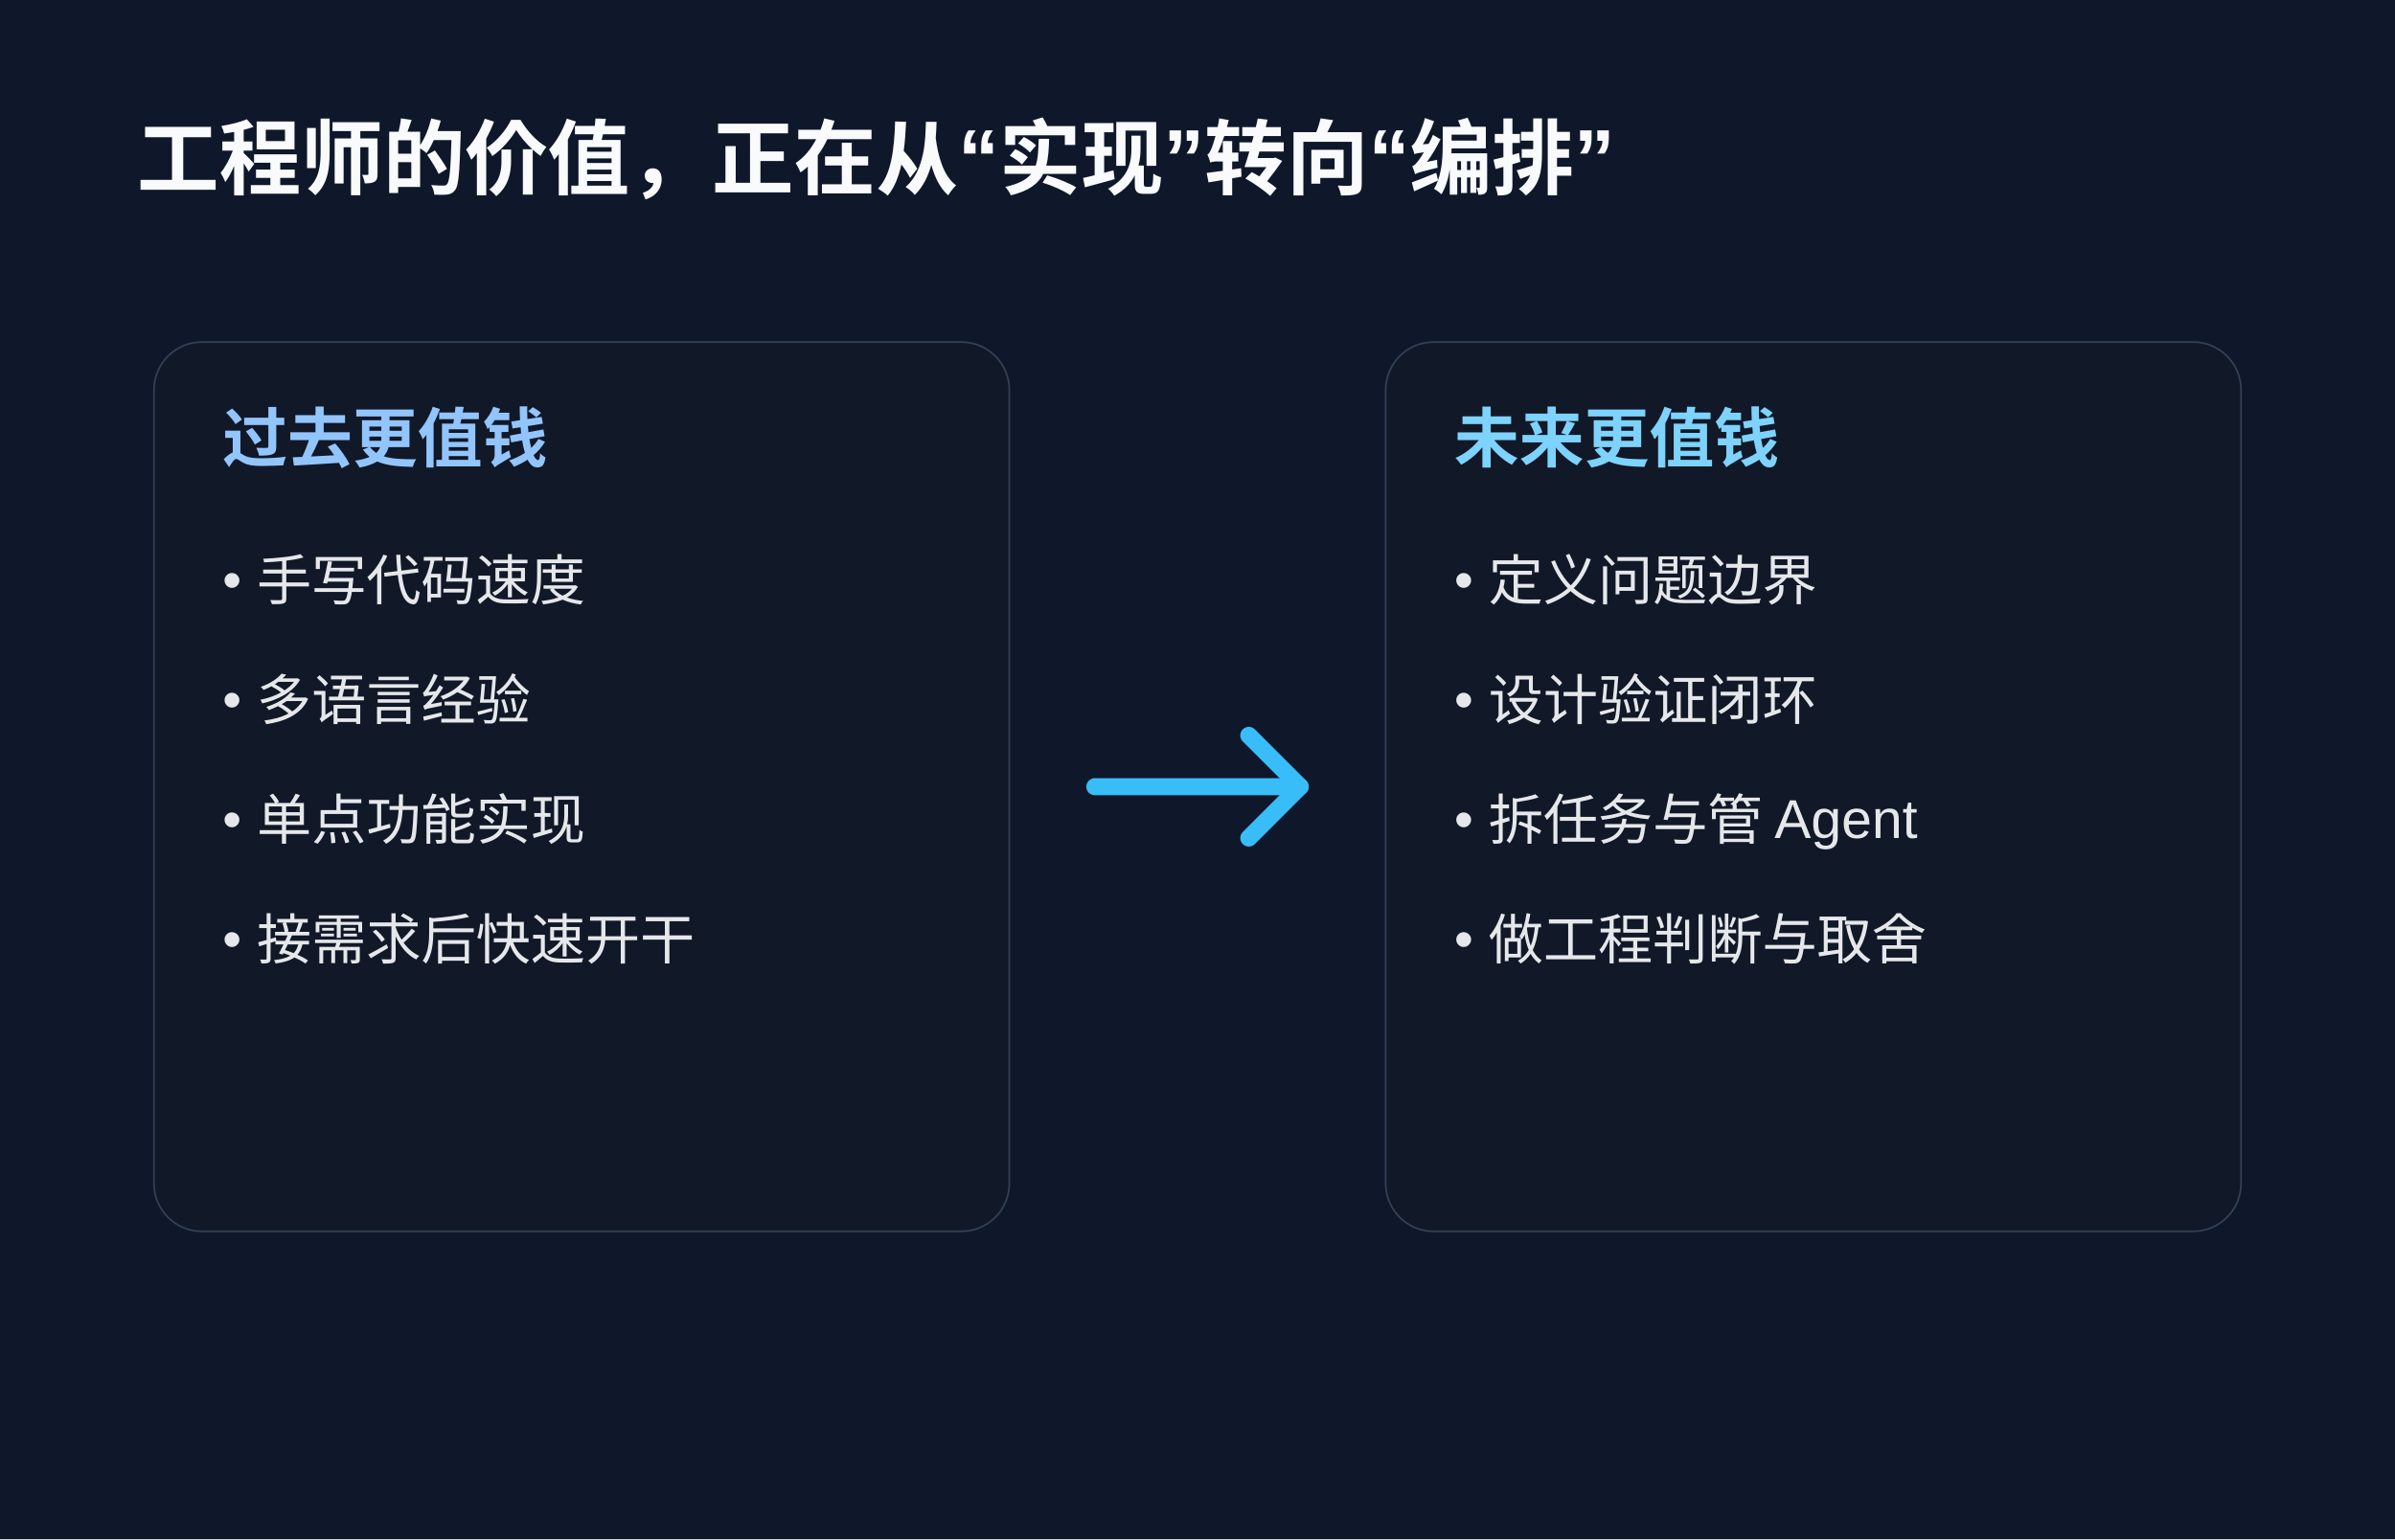
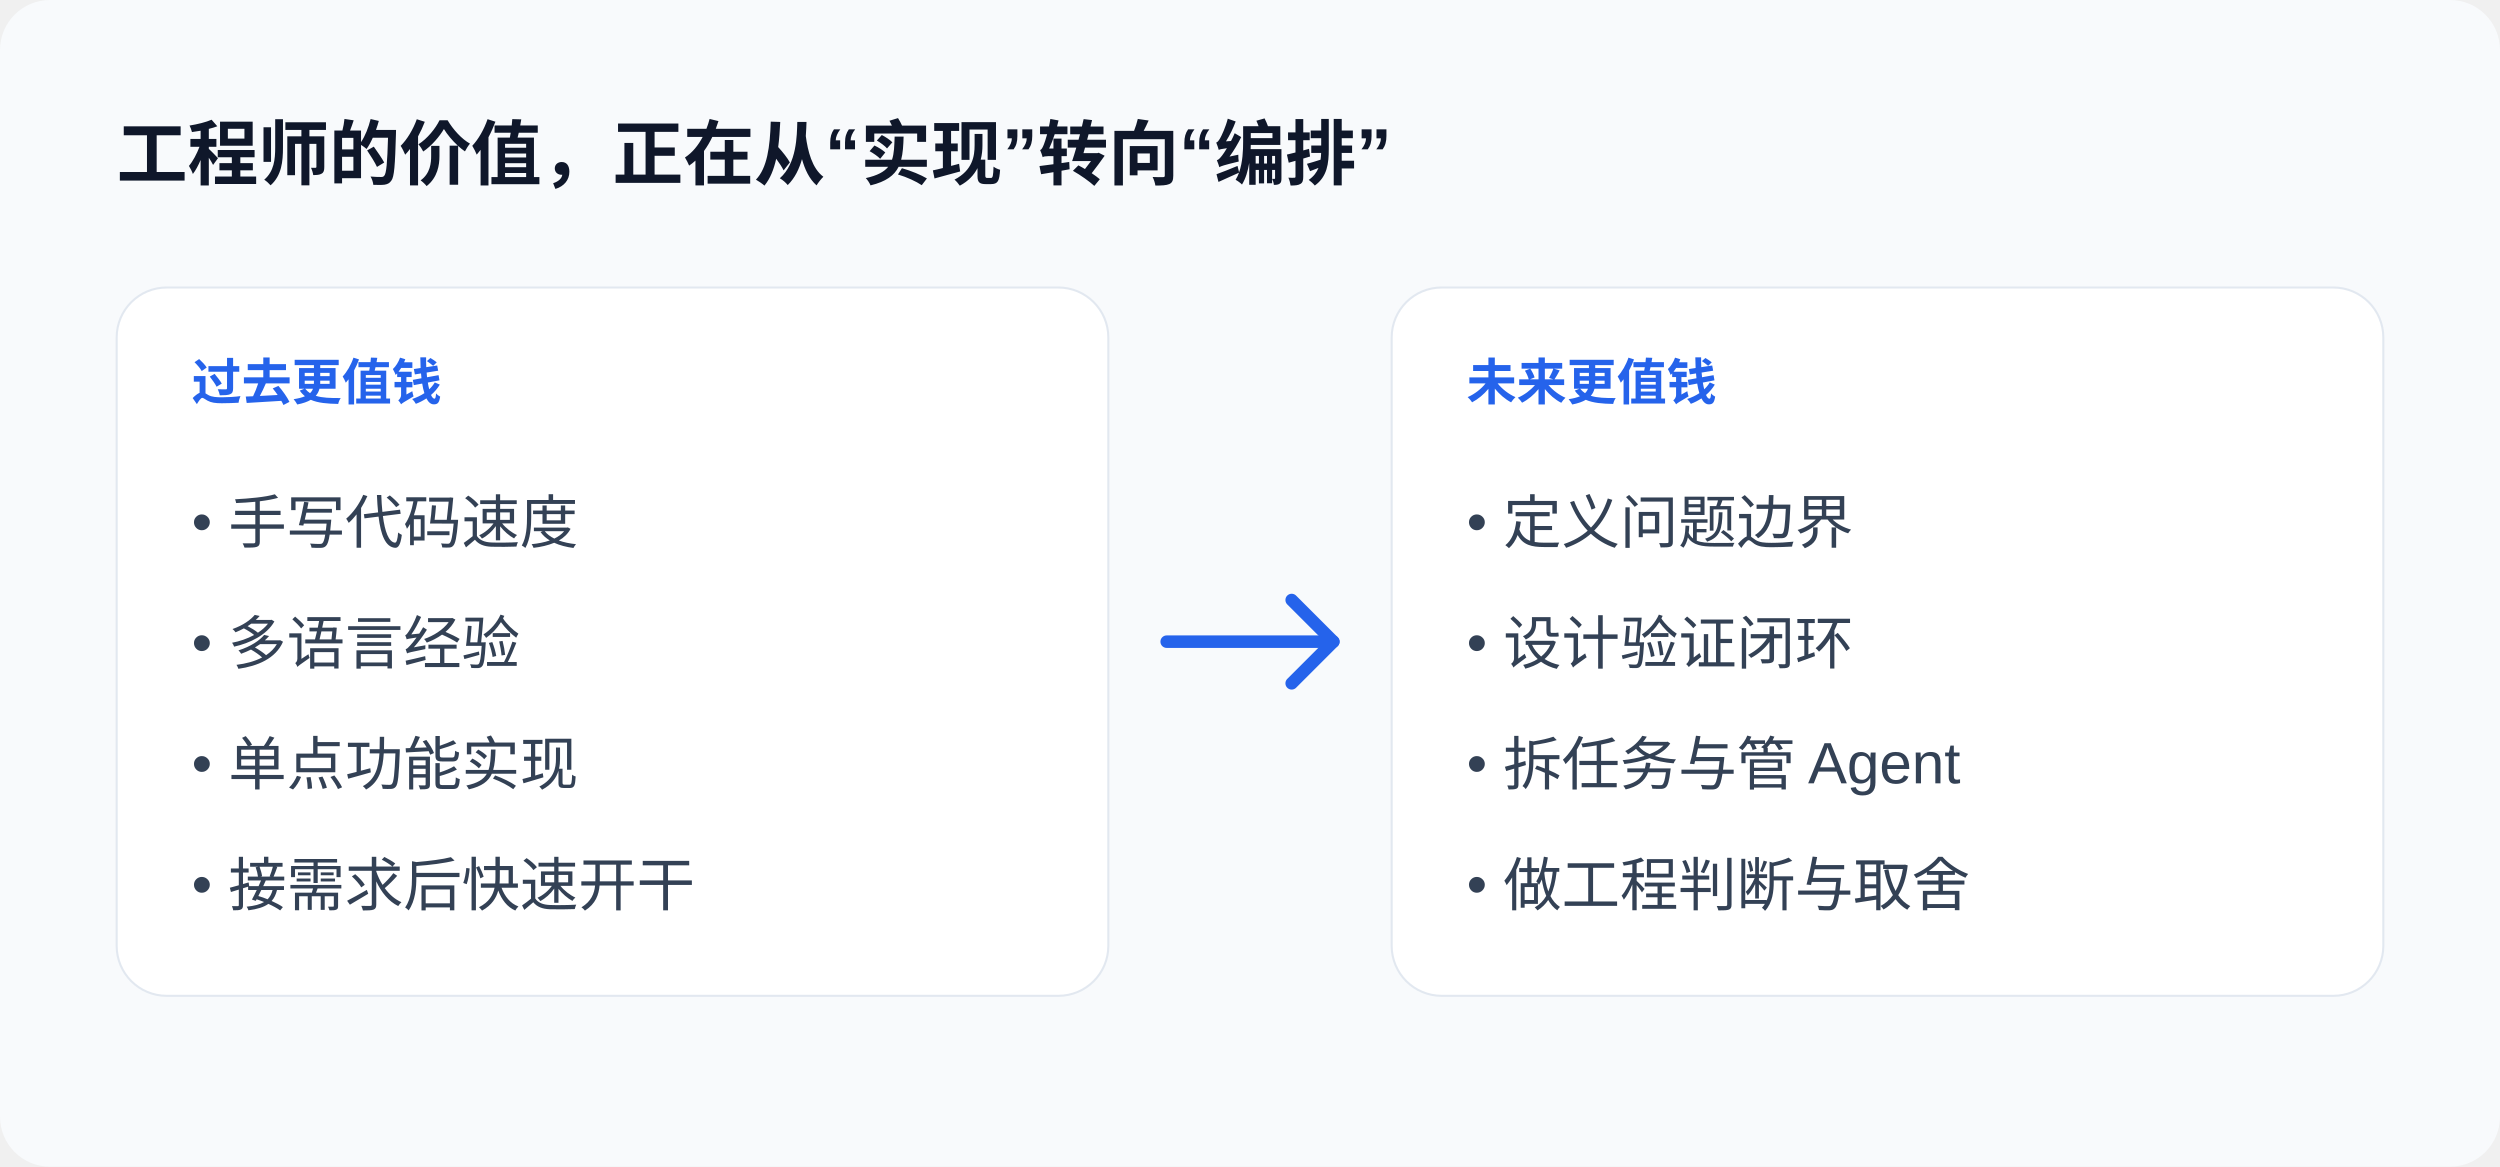
- <svg xmlns="http://www.w3.org/2000/svg" width="1400" height="900" viewBox="0 0 1400 900" fill="none">
-   <rect width="1400" height="900" fill="#0F172A" />
-   <text x="80" y="110" fill="#F8FAFC" font-size="48" font-weight="700" font-family="Arial, PingFang SC, Microsoft YaHei, sans-serif">工程师的价值，正在从“实现”转向“编排”</text>
-   <rect x="90" y="200" width="500" height="520" rx="28" fill="#111827" stroke="#334155" />
-   <text x="130" y="270" fill="#93C5FD" font-size="38" font-weight="700" font-family="Arial, PingFang SC, Microsoft YaHei, sans-serif">过去更值钱</text>
-   <text x="130" y="350" fill="#E5E7EB" font-size="32" font-family="Arial, PingFang SC, Microsoft YaHei, sans-serif">• 手写代码速度</text>
-   <text x="130" y="420" fill="#E5E7EB" font-size="32" font-family="Arial, PingFang SC, Microsoft YaHei, sans-serif">• 多语言经验</text>
-   <text x="130" y="490" fill="#E5E7EB" font-size="32" font-family="Arial, PingFang SC, Microsoft YaHei, sans-serif">• 单点功能实现</text>
-   <text x="130" y="560" fill="#E5E7EB" font-size="32" font-family="Arial, PingFang SC, Microsoft YaHei, sans-serif">• 接需求后快速开干</text>
-   <rect x="810" y="200" width="500" height="520" rx="28" fill="#111827" stroke="#334155" />
-   <text x="850" y="270" fill="#7DD3FC" font-size="38" font-weight="700" font-family="Arial, PingFang SC, Microsoft YaHei, sans-serif">未来更值钱</text>
-   <text x="850" y="350" fill="#E5E7EB" font-size="32" font-family="Arial, PingFang SC, Microsoft YaHei, sans-serif">• 定义问题边界</text>
-   <text x="850" y="420" fill="#E5E7EB" font-size="32" font-family="Arial, PingFang SC, Microsoft YaHei, sans-serif">• 设计验证闭环</text>
-   <text x="850" y="490" fill="#E5E7EB" font-size="32" font-family="Arial, PingFang SC, Microsoft YaHei, sans-serif">• 拆任务与管 Agent</text>
-   <text x="850" y="560" fill="#E5E7EB" font-size="32" font-family="Arial, PingFang SC, Microsoft YaHei, sans-serif">• 做工程判断与取舍</text>
-   <path d="M640 460H760" stroke="#38BDF8" stroke-width="10" stroke-linecap="round" />
-   <path d="M730 430L760 460L730 490" stroke="#38BDF8" stroke-width="10" stroke-linecap="round" stroke-linejoin="round" />
+ <svg xmlns="http://www.w3.org/2000/svg" width="1200" height="560" viewBox="0 0 1200 560" fill="none">
+   <rect width="1200" height="560" rx="24" fill="#F8FAFC" />
+   <text x="56" y="86" fill="#0F172A" font-size="34" font-weight="700" font-family="Arial, PingFang SC, Microsoft YaHei, sans-serif">工程师的价值，正在从“实现”转向“编排”</text>
+   <rect x="56" y="138" width="476" height="340" rx="24" fill="#FFFFFF" stroke="#E2E8F0" />
+   <rect x="668" y="138" width="476" height="340" rx="24" fill="#FFFFFF" stroke="#E2E8F0" />
+   <text x="92" y="192" fill="#2563EB" font-size="24" font-weight="700" font-family="Arial, PingFang SC, Microsoft YaHei, sans-serif">过去更值钱</text>
+   <text x="92" y="260" fill="#334155" font-size="28" font-family="Arial, PingFang SC, Microsoft YaHei, sans-serif">• 手写代码速度</text>
+   <text x="92" y="318" fill="#334155" font-size="28" font-family="Arial, PingFang SC, Microsoft YaHei, sans-serif">• 多语言经验</text>
+   <text x="92" y="376" fill="#334155" font-size="28" font-family="Arial, PingFang SC, Microsoft YaHei, sans-serif">• 单点功能实现</text>
+   <text x="92" y="434" fill="#334155" font-size="28" font-family="Arial, PingFang SC, Microsoft YaHei, sans-serif">• 接需求后快速开干</text>
+   <text x="704" y="192" fill="#2563EB" font-size="24" font-weight="700" font-family="Arial, PingFang SC, Microsoft YaHei, sans-serif">未来更值钱</text>
+   <text x="704" y="260" fill="#334155" font-size="28" font-family="Arial, PingFang SC, Microsoft YaHei, sans-serif">• 定义问题边界</text>
+   <text x="704" y="318" fill="#334155" font-size="28" font-family="Arial, PingFang SC, Microsoft YaHei, sans-serif">• 设计验证闭环</text>
+   <text x="704" y="376" fill="#334155" font-size="28" font-family="Arial, PingFang SC, Microsoft YaHei, sans-serif">• 拆任务与管 Agent</text>
+   <text x="704" y="434" fill="#334155" font-size="28" font-family="Arial, PingFang SC, Microsoft YaHei, sans-serif">• 做工程判断与取舍</text>
+   <path d="M560 308H640" stroke="#2563EB" stroke-width="6" stroke-linecap="round" />
+   <path d="M620 288L640 308L620 328" stroke="#2563EB" stroke-width="6" stroke-linecap="round" stroke-linejoin="round" />
</svg>
